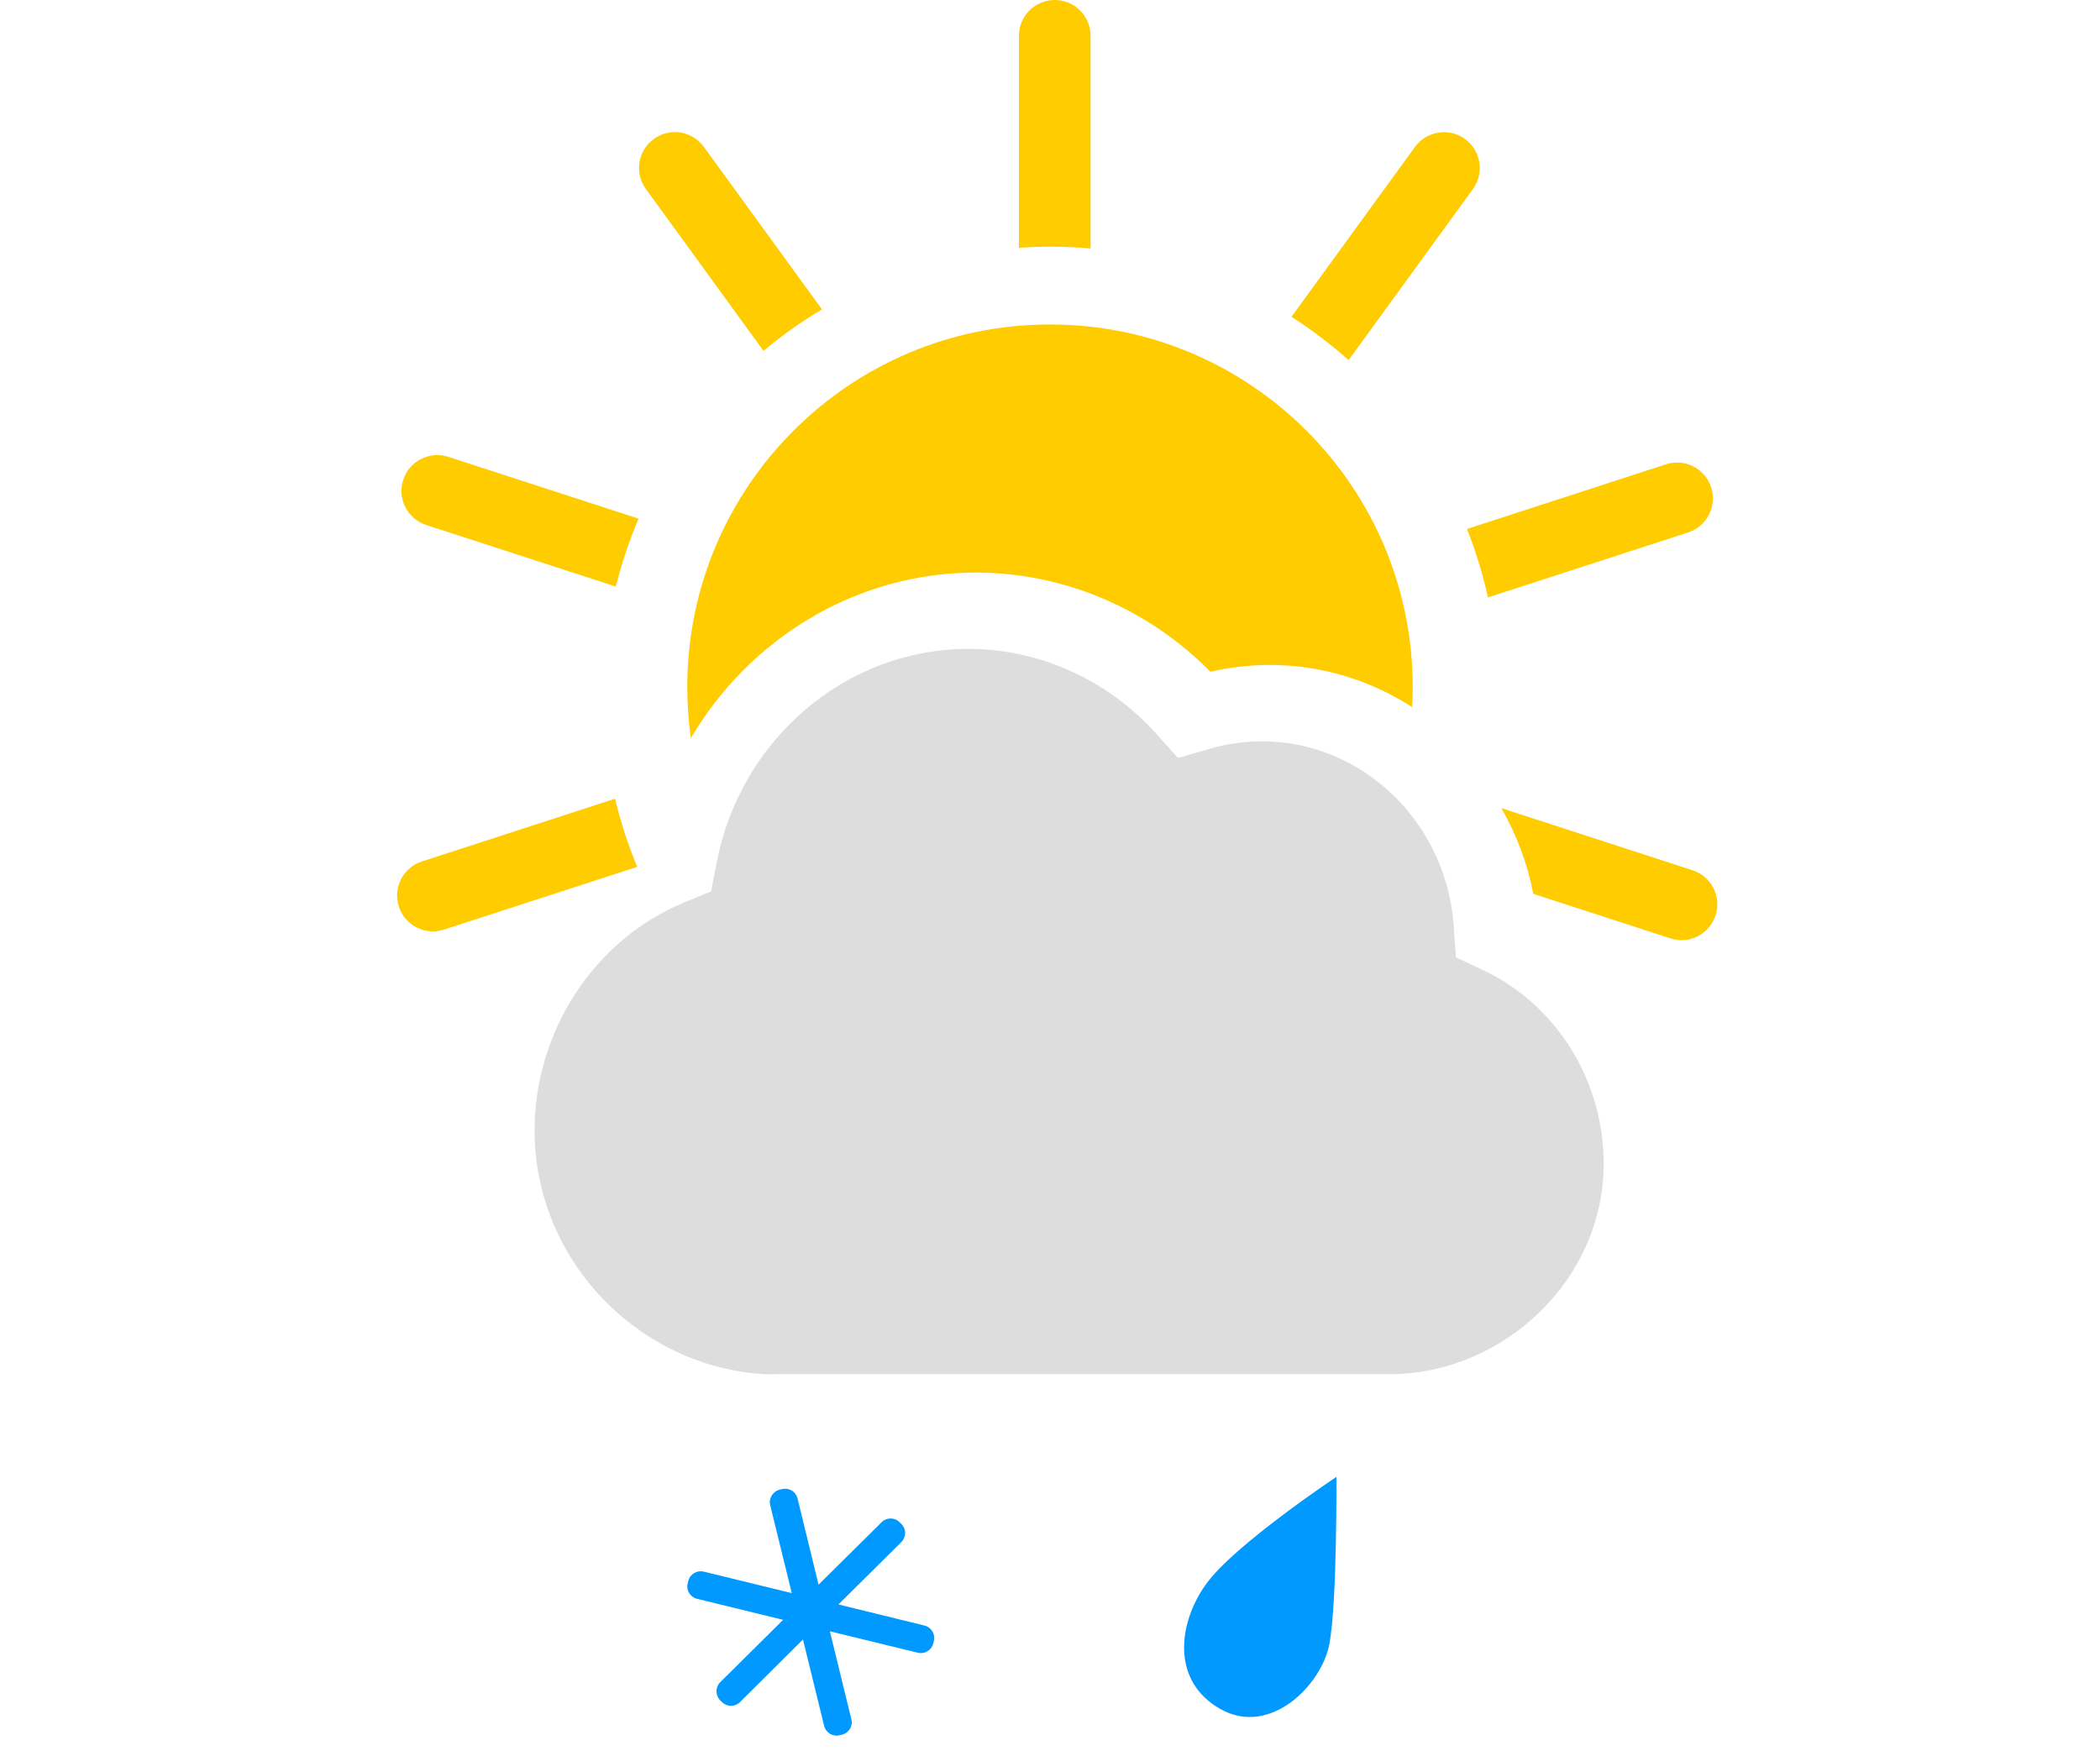
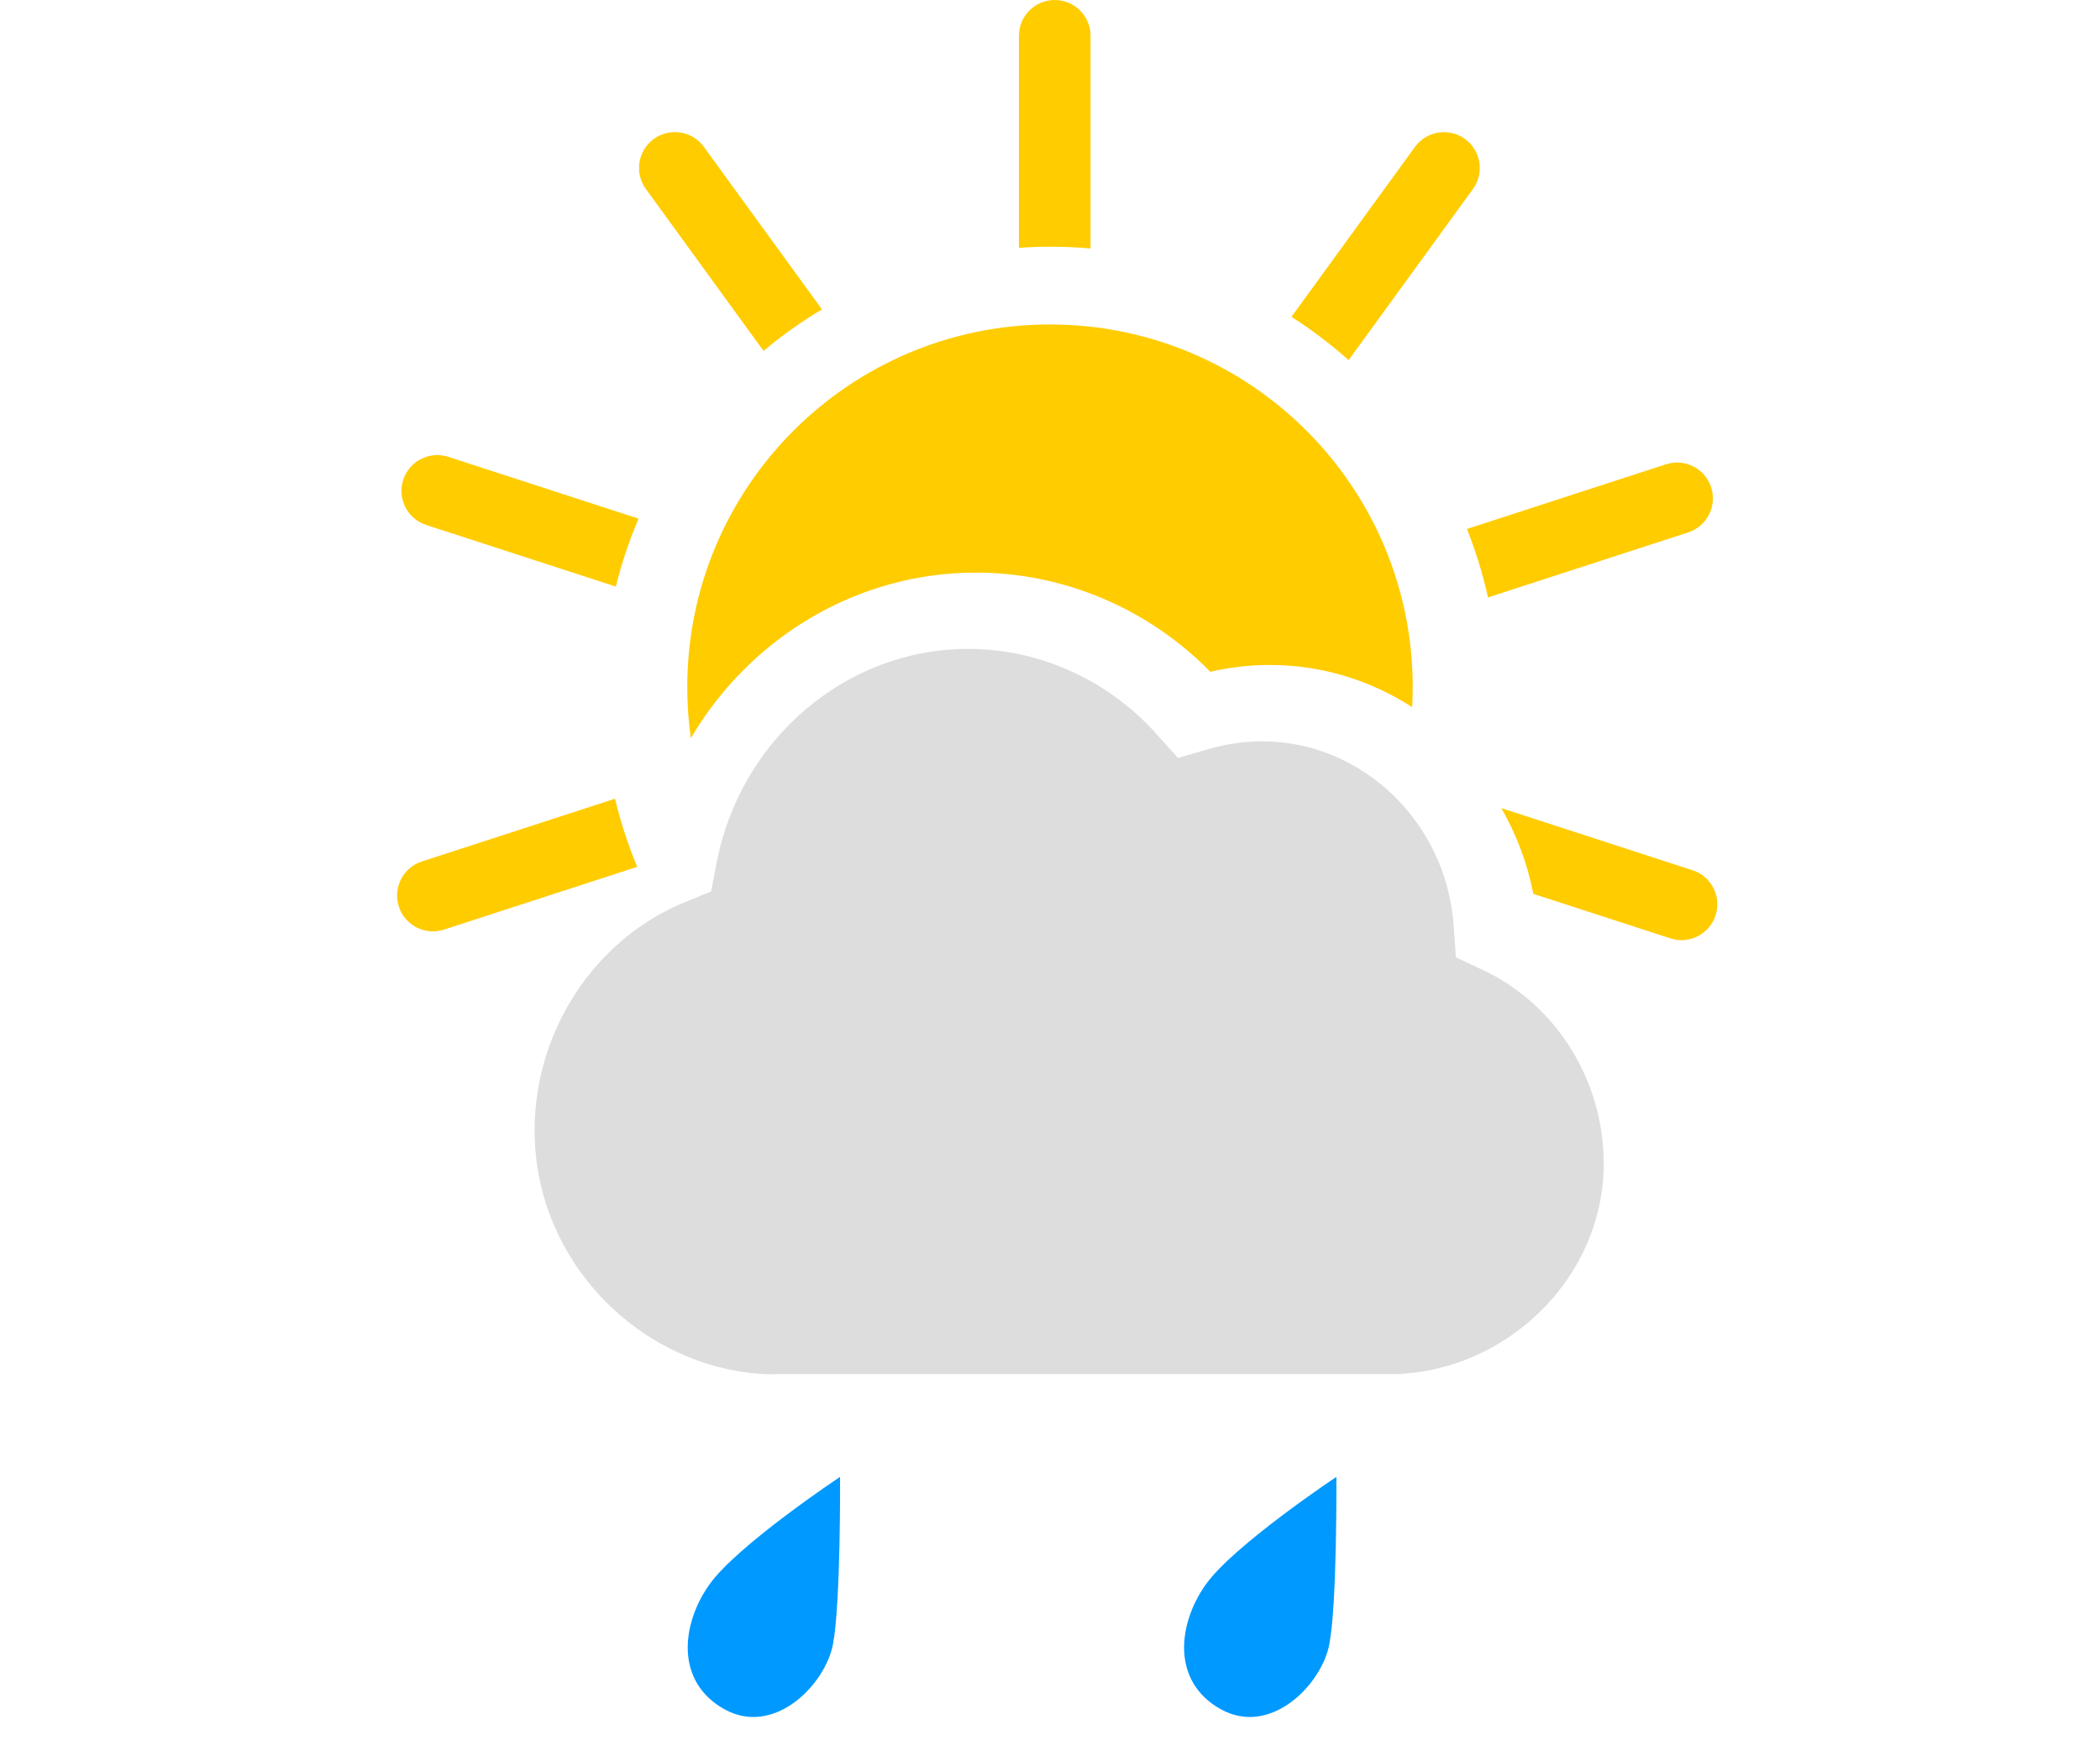
<svg xmlns="http://www.w3.org/2000/svg" height="46" viewbox="0 0 55 46" width="55">
  <g fill="none" fill-rule="evenodd">
    <g fill="#fc0" transform="translate(10)">
      <path d="m16.686 6.492v-5.554c0-.518.42-.938.938-.938.518 0 .938.42.938.938v5.571c-.344-.03-.692-.046-1.044-.046-.28 0-.558.01-.833.029zm7.138 1.808 3.234-4.451c.305-.419.892-.512 1.311-.208s.512.892.208 1.311l-3.256 4.482c-.467-.416-.967-.795-1.496-1.134zm4.597 5.557 5.213-1.694c.493-.16 1.022.11 1.182.603.16.493-.11 1.022-.603 1.182l-5.242 1.703c-.136-.618-.322-1.217-.551-1.794zm.898 7.313 5.01 1.628c.493.16.763.69.603 1.182-.16.493-.69.763-1.182.603l-3.592-1.167c-.156-.805-.444-1.562-.838-2.246zm-22.631 1.539-5.06 1.644c-.493.16-1.022-.11-1.182-.603s.11-1.022.603-1.182l5.059-1.644c.147.615.342 1.211.581 1.785zm-.558-7.342-4.967-1.614c-.493-.16-.763-.69-.603-1.182.16-.493.69-.763 1.182-.603l4.983 1.619c-.244.571-.444 1.166-.596 1.78zm3.866-6.176-3.08-4.24c-.305-.419-.212-1.006.208-1.311s1.006-.212 1.311.208l3.093 4.257c-.54.321-1.052.685-1.531 1.086z" fill-rule="nonzero" />
      <path d="m8.093 19.336c-.061-.436-.093-.882-.093-1.336 0-5.247 4.253-9.5 9.5-9.5s9.5 4.253 9.5 9.5c0 .176-.005.351-.014.525-1.085-.7-2.366-1.105-3.733-1.105-.519 0-1.039.06-1.553.178-1.625-1.655-3.84-2.598-6.143-2.598-3.122 0-5.921 1.716-7.463 4.336z" />
    </g>
    <path d="m38.131 25.078-.06-.839c-.193-2.702-2.397-4.819-5.019-4.819-.462 0-.931.068-1.392.202l-.809.234-.571-.637c-1.267-1.411-3.061-2.22-4.923-2.22-3.188 0-5.959 2.352-6.586 5.593l-.146.759-.697.287c-2.349.963-3.927 3.365-3.927 5.975 0 3.415 2.737 6.188 6 6.385.083.005.208.005.377 0h15.988c.066 0.0.111 0.0.135 0 2.916-.058 5.5-2.488 5.5-5.518 0-2.163-1.228-4.145-3.131-5.053z" fill="#ddd" />
    <g fill="#09f">
+       <path d="m4.818 4.067c-.205 1.079-1.55 2.434-2.847 1.709s-1.124-2.235-.392-3.266 3.422-2.82 3.422-2.82.021 3.297-.184 4.376z" transform="translate(17 39)" />
      <path d="m4.818 4.067c-.205 1.079-1.55 2.434-2.847 1.709s-1.124-2.235-.392-3.266 3.422-2.82 3.422-2.82.021 3.297-.184 4.376z" transform="translate(30 39)" />
-       <path d="m4.959 4.032 1.65-1.636c.128-.13.131-.34 0-.47l-.048-.047c-.128-.132-.34-.132-.47-.003l-1.653 1.638-.55-2.26c-.043-.178-.225-.288-.405-.244l-.064.016c-.178.042-.291.227-.248.403l.566 2.306-2.307-.563c-.177-.043-.36.065-.405.245l-.014.064c-.047.181.067.361.245.403l2.254.551-1.647 1.634c-.13.131-.13.342-.003.473l.048.047c.131.131.34.131.471.003l1.651-1.642.555 2.264c.043.178.225.289.402.244l.064-.014c.181-.045.293-.225.247-.403l-.563-2.306 2.305.562c.177.045.359-.067.402-.244l.017-.064c.045-.177-.067-.36-.244-.404z" transform="translate(17 38)" />
    </g>
  </g>
</svg>
